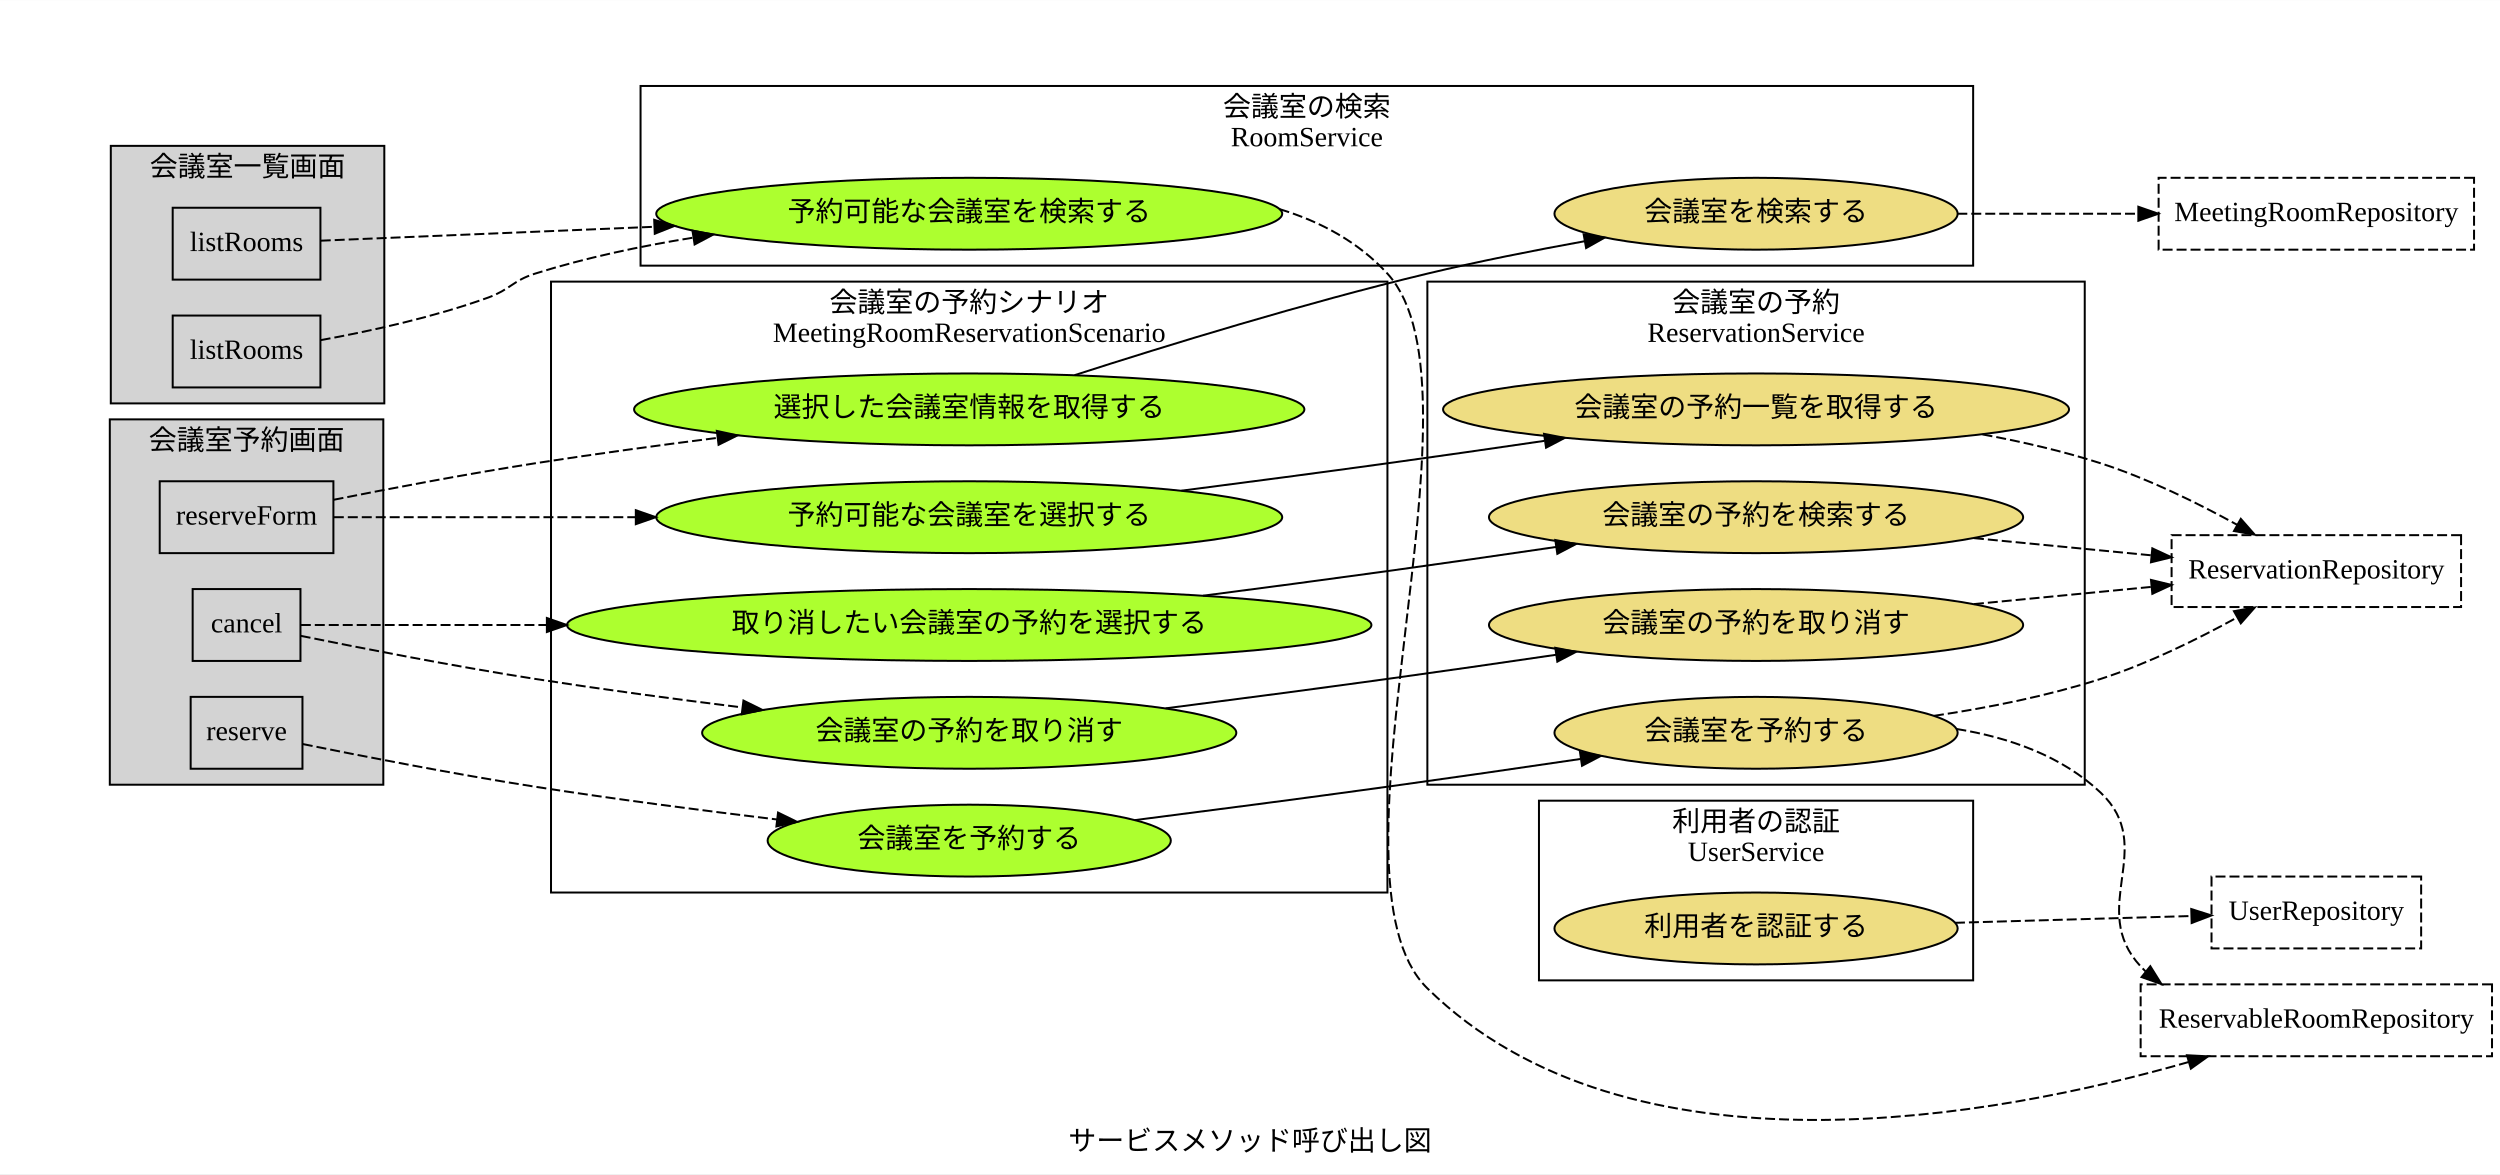
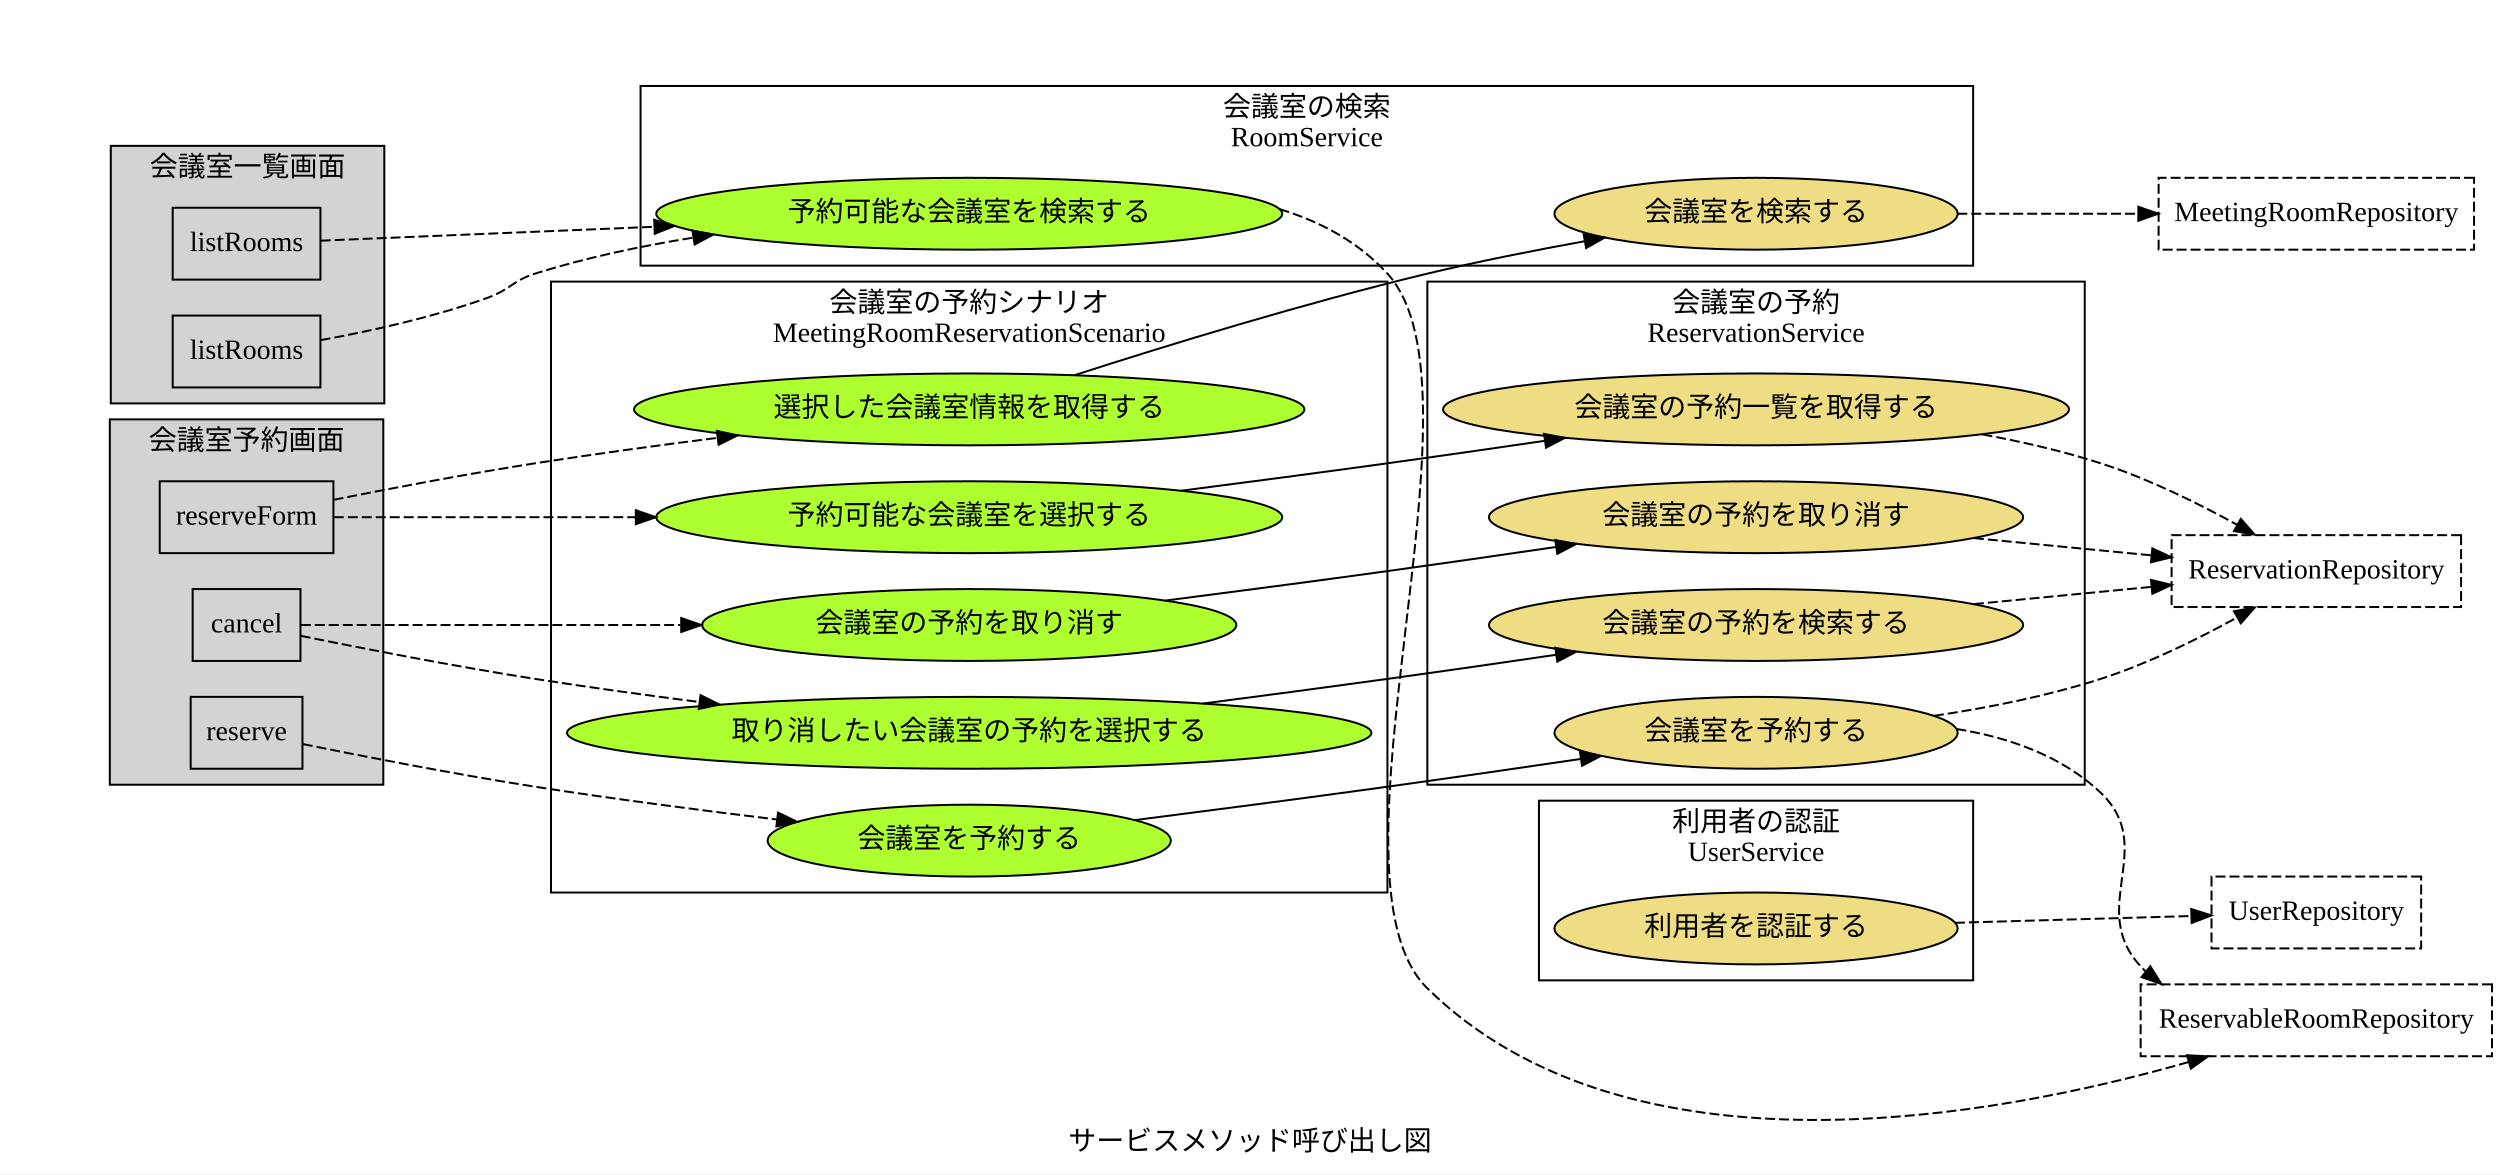
<svg xmlns="http://www.w3.org/2000/svg" xmlns:xlink="http://www.w3.org/1999/xlink" width="1252pt" height="588pt" viewBox="0.00 0.00 1252.24 587.99">
  <g id="graph0" class="graph" transform="scale(1 1) rotate(0) translate(4 583.99)">
    <polygon fill="white" stroke="transparent" points="-4,4 -4,-583.99 1248.24,-583.99 1248.24,4 -4,4" />
    <text text-anchor="middle" x="622.12" y="-7.8" font-family="Times New Roman,serif" font-size="14.00">
            サービスメソッド呼び出し図
        </text>
    <g id="clust1" class="cluster">
            </g>
+     <g id="clust5" class="cluster">
+       <polygon fill="none" stroke="black" points="766.86,-92.99 766.86,-182.99 984.34,-182.99 984.34,-92.99 766.86,-92.99" />
+       <text text-anchor="middle" x="875.6" y="-167.79" font-family="Times New Roman,serif" font-size="14.00">
+                 利用者の認証
+             </text>
+       <text text-anchor="middle" x="875.6" y="-152.79" font-family="Times New Roman,serif" font-size="14.00">
+                 UserService
+             </text>
+     </g>
    <g id="clust3" class="cluster">
      <polygon fill="none" stroke="black" points="316.85,-450.99 316.85,-540.99 984.34,-540.99 984.34,-450.99 316.85,-450.99" />
      <text text-anchor="middle" x="650.59" y="-525.79" font-family="Times New Roman,serif" font-size="14.00">
                会議室の検索
            </text>
      <text text-anchor="middle" x="650.59" y="-510.79" font-family="Times New Roman,serif" font-size="14.00">
                RoomService
            </text>
    </g>
-     <g id="clust5" class="cluster">
-       <polygon fill="none" stroke="black" points="766.86,-92.99 766.86,-182.99 984.34,-182.99 984.34,-92.99 766.86,-92.99" />
-       <text text-anchor="middle" x="875.6" y="-167.79" font-family="Times New Roman,serif" font-size="14.00">
-                 利用者の認証
-             </text>
-       <text text-anchor="middle" x="875.6" y="-152.79" font-family="Times New Roman,serif" font-size="14.00">
-                 UserService
+     <g id="clust2" class="cluster">
+       <polygon fill="none" stroke="black" points="710.96,-190.99 710.96,-442.99 1040.24,-442.99 1040.24,-190.99 710.96,-190.99" />
+       <text text-anchor="middle" x="875.6" y="-427.79" font-family="Times New Roman,serif" font-size="14.00">
+                 会議室の予約
+             </text>
+       <text text-anchor="middle" x="875.6" y="-412.79" font-family="Times New Roman,serif" font-size="14.00">
+                 ReservationService
            </text>
    </g>
    <g id="clust4" class="cluster">
      <polygon fill="none" stroke="black" points="272,-136.99 272,-442.99 690.96,-442.99 690.96,-136.99 272,-136.99" />
      <text text-anchor="middle" x="481.48" y="-427.79" font-family="Times New Roman,serif" font-size="14.00">
                会議室の予約シナリオ
            </text>
      <text text-anchor="middle" x="481.48" y="-412.79" font-family="Times New Roman,serif" font-size="14.00">
                MeetingRoomReservationScenario
-             </text>
-     </g>
-     <g id="clust2" class="cluster">
-       <polygon fill="none" stroke="black" points="710.96,-190.99 710.96,-442.99 1040.24,-442.99 1040.24,-190.99 710.96,-190.99" />
-       <text text-anchor="middle" x="875.6" y="-427.79" font-family="Times New Roman,serif" font-size="14.00">
-                 会議室の予約
-             </text>
-       <text text-anchor="middle" x="875.6" y="-412.79" font-family="Times New Roman,serif" font-size="14.00">
-                 ReservationService
            </text>
    </g>
    <g id="clust6" class="cluster">
            </g>
    <g id="clust7" class="cluster">
      <polygon fill="lightgrey" stroke="black" points="51,-190.99 51,-373.99 188,-373.99 188,-190.99 51,-190.99" />
      <text text-anchor="middle" x="119.5" y="-358.79" font-family="Times New Roman,serif" font-size="14.00">
                会議室予約画面
            </text>
    </g>
    <g id="clust8" class="cluster">
      <polygon fill="lightgrey" stroke="black" points="51.5,-381.99 51.5,-510.99 188.5,-510.99 188.5,-381.99 51.5,-381.99" />
      <text text-anchor="middle" x="120" y="-495.79" font-family="Times New Roman,serif" font-size="14.00">
                会議室一覧画面
            </text>
    </g>
    <g id="node1" class="node">
      <g id="a_node1">
        <a xlink:href="https://github.com/k2works/application_programing_excercise_2022/tree/take13/src/main/java/mrs/application/scenario/MeetingRoomReservationScenario.java" xlink:title="MeetingRoomReservationScenario.cancel(Reservation)">
-           <ellipse fill="greenyellow" stroke="black" cx="481.48" cy="-216.99" rx="133.78" ry="18" />
-           <text text-anchor="middle" x="481.48" y="-213.29" font-family="Times New Roman,serif" font-size="14.00">会議室の予約を取り消す
+           <ellipse fill="greenyellow" stroke="black" cx="481.48" cy="-270.99" rx="133.78" ry="18" />
+           <text text-anchor="middle" x="481.48" y="-267.29" font-family="Times New Roman,serif" font-size="14.00">会議室の予約を取り消す
                    </text>
        </a>
      </g>
    </g>
    <g id="node2" class="node">
      <g id="a_node2">
        <a xlink:href="https://github.com/k2works/application_programing_excercise_2022/tree/take13/src/main/java/mrs/application/service/reservation/ReservationService.java" xlink:title="ReservationService.cancel(Reservation)">
-           <ellipse fill="#eedd82" stroke="black" cx="875.6" cy="-270.99" rx="133.78" ry="18" />
-           <text text-anchor="middle" x="875.6" y="-267.29" font-family="Times New Roman,serif" font-size="14.00">会議室の予約を取り消す
+           <ellipse fill="#eedd82" stroke="black" cx="875.6" cy="-324.99" rx="133.78" ry="18" />
+           <text text-anchor="middle" x="875.6" y="-321.29" font-family="Times New Roman,serif" font-size="14.00">会議室の予約を取り消す
                    </text>
        </a>
      </g>
    </g>
    <g id="edge1" class="edge">
-       <path fill="none" stroke="black" d="M579.84,-229.24C614.89,-233.75 654.72,-238.98 690.96,-243.99 718.4,-247.78 748.11,-252.07 775.48,-256.09" />
-       <polygon fill="black" stroke="black" points="775.04,-259.57 785.44,-257.56 776.06,-252.64 775.04,-259.57" />
+       <path fill="none" stroke="black" d="M579.84,-283.24C614.89,-287.75 654.72,-292.98 690.96,-297.99 718.4,-301.78 748.11,-306.07 775.48,-310.09" />
+       <polygon fill="black" stroke="black" points="775.04,-313.57 785.44,-311.56 776.06,-306.64 775.04,-313.57" />
    </g>
    <g id="node20" class="node">
      <polygon fill="none" stroke="black" stroke-dasharray="5,2" points="1228.74,-315.99 1083.74,-315.99 1083.74,-279.99 1228.74,-279.99 1228.74,-315.99" />
      <text text-anchor="middle" x="1156.24" y="-294.29" font-family="Times New Roman,serif" font-size="14.00">
                ReservationRepository
            </text>
    </g>
    <g id="edge14" class="edge">
-       <path fill="none" stroke="black" stroke-dasharray="5,2" d="M984.73,-281.46C1014.29,-284.33 1045.83,-287.39 1073.64,-290.08" />
-       <polygon fill="black" stroke="black" points="1073.42,-293.58 1083.71,-291.06 1074.09,-286.61 1073.42,-293.58" />
+       <path fill="none" stroke="black" stroke-dasharray="5,2" d="M984.73,-314.51C1014.29,-311.64 1045.83,-308.59 1073.64,-305.89" />
+       <polygon fill="black" stroke="black" points="1074.09,-309.37 1083.71,-304.92 1073.42,-302.4 1074.09,-309.37" />
    </g>
    <g id="node3" class="node">
      <g id="a_node3">
        <a xlink:href="https://github.com/k2works/application_programing_excercise_2022/tree/take13/src/main/java/mrs/application/scenario/MeetingRoomReservationScenario.java" xlink:title="MeetingRoomReservationScenario.findOne(ReservationId)">
-           <ellipse fill="greenyellow" stroke="black" cx="481.48" cy="-270.99" rx="201.46" ry="18" />
-           <text text-anchor="middle" x="481.48" y="-267.29" font-family="Times New Roman,serif" font-size="14.00">取り消したい会議室の予約を選択する
+           <ellipse fill="greenyellow" stroke="black" cx="481.48" cy="-216.99" rx="201.46" ry="18" />
+           <text text-anchor="middle" x="481.48" y="-213.29" font-family="Times New Roman,serif" font-size="14.00">取り消したい会議室の予約を選択する
                    </text>
        </a>
      </g>
    </g>
    <g id="node4" class="node">
      <g id="a_node4">
        <a xlink:href="https://github.com/k2works/application_programing_excercise_2022/tree/take13/src/main/java/mrs/application/service/reservation/ReservationService.java" xlink:title="ReservationService.findOne(ReservationId)">
-           <ellipse fill="#eedd82" stroke="black" cx="875.6" cy="-324.99" rx="133.78" ry="18" />
-           <text text-anchor="middle" x="875.6" y="-321.29" font-family="Times New Roman,serif" font-size="14.00">会議室の予約を検索する
+           <ellipse fill="#eedd82" stroke="black" cx="875.6" cy="-270.99" rx="133.78" ry="18" />
+           <text text-anchor="middle" x="875.6" y="-267.29" font-family="Times New Roman,serif" font-size="14.00">会議室の予約を検索する
                    </text>
        </a>
      </g>
    </g>
    <g id="edge2" class="edge">
-       <path fill="none" stroke="black" d="M598.59,-285.66C628.69,-289.57 661.05,-293.85 690.96,-297.99 718.4,-301.78 748.11,-306.07 775.48,-310.09" />
-       <polygon fill="black" stroke="black" points="775.04,-313.57 785.44,-311.56 776.06,-306.64 775.04,-313.57" />
+       <path fill="none" stroke="black" d="M598.59,-231.66C628.69,-235.57 661.05,-239.85 690.96,-243.99 718.4,-247.78 748.11,-252.07 775.48,-256.09" />
+       <polygon fill="black" stroke="black" points="775.04,-259.57 785.44,-257.56 776.06,-252.64 775.04,-259.57" />
    </g>
    <g id="edge15" class="edge">
-       <path fill="none" stroke="black" stroke-dasharray="5,2" d="M984.73,-314.51C1014.29,-311.64 1045.83,-308.59 1073.64,-305.89" />
-       <polygon fill="black" stroke="black" points="1074.09,-309.37 1083.71,-304.92 1073.42,-302.4 1074.09,-309.37" />
+       <path fill="none" stroke="black" stroke-dasharray="5,2" d="M984.73,-281.46C1014.29,-284.33 1045.83,-287.39 1073.64,-290.08" />
+       <polygon fill="black" stroke="black" points="1073.42,-293.58 1083.71,-291.06 1074.09,-286.61 1073.42,-293.58" />
    </g>
    <g id="node5" class="node">
      <g id="a_node5">
        <a xlink:href="https://github.com/k2works/application_programing_excercise_2022/tree/take13/src/main/java/mrs/application/scenario/MeetingRoomReservationScenario.java" xlink:title="MeetingRoomReservationScenario.findReservations(ReservableRoomId)">
          <ellipse fill="greenyellow" stroke="black" cx="481.48" cy="-324.99" rx="156.77" ry="18" />
          <text text-anchor="middle" x="481.48" y="-321.29" font-family="Times New Roman,serif" font-size="14.00">予約可能な会議室を選択する
                    </text>
        </a>
      </g>
    </g>
    <g id="node6" class="node">
      <g id="a_node6">
        <a xlink:href="https://github.com/k2works/application_programing_excercise_2022/tree/take13/src/main/java/mrs/application/service/reservation/ReservationService.java" xlink:title="ReservationService.findReservations(ReservableRoomId)">
          <ellipse fill="#eedd82" stroke="black" cx="875.6" cy="-378.99" rx="156.77" ry="18" />
          <text text-anchor="middle" x="875.6" y="-375.29" font-family="Times New Roman,serif" font-size="14.00">会議室の予約一覧を取得する
                    </text>
        </a>
      </g>
    </g>
    <g id="edge3" class="edge">
      <path fill="none" stroke="black" d="M587.79,-338.27C620.83,-342.53 657.43,-347.35 690.96,-351.99 716.47,-355.51 743.94,-359.47 769.66,-363.24" />
      <polygon fill="black" stroke="black" points="769.4,-366.74 779.81,-364.73 770.42,-359.81 769.4,-366.74" />
    </g>
    <g id="edge16" class="edge">
      <path fill="none" stroke="black" stroke-dasharray="5,2" d="M989.04,-366.45C1009.01,-362.77 1029.43,-358.05 1048.24,-351.99 1071.94,-344.35 1096.86,-332.05 1116.69,-321.12" />
      <polygon fill="black" stroke="black" points="1118.41,-324.17 1125.41,-316.22 1114.98,-318.06 1118.41,-324.17" />
    </g>
    <g id="node7" class="node">
      <g id="a_node7">
        <a xlink:href="https://github.com/k2works/application_programing_excercise_2022/tree/take13/src/main/java/mrs/application/scenario/MeetingRoomReservationScenario.java" xlink:title="MeetingRoomReservationScenario.reserve(Reservation)">
          <ellipse fill="greenyellow" stroke="black" cx="481.48" cy="-162.99" rx="100.98" ry="18" />
          <text text-anchor="middle" x="481.48" y="-159.29" font-family="Times New Roman,serif" font-size="14.00">会議室を予約する
                    </text>
        </a>
      </g>
    </g>
    <g id="node8" class="node">
      <g id="a_node8">
        <a xlink:href="https://github.com/k2works/application_programing_excercise_2022/tree/take13/src/main/java/mrs/application/service/reservation/ReservationService.java" xlink:title="ReservationService.reserve(Reservation)">
          <ellipse fill="#eedd82" stroke="black" cx="875.6" cy="-216.99" rx="100.98" ry="18" />
          <text text-anchor="middle" x="875.6" y="-213.29" font-family="Times New Roman,serif" font-size="14.00">会議室を予約する
                    </text>
        </a>
      </g>
    </g>
    <g id="edge4" class="edge">
      <path fill="none" stroke="black" d="M564.46,-173.27C602.89,-178.18 649.3,-184.23 690.96,-189.99 722.51,-194.35 757.07,-199.37 787.61,-203.88" />
      <polygon fill="black" stroke="black" points="787.4,-207.39 797.8,-205.39 788.43,-200.47 787.4,-207.39" />
    </g>
    <g id="node18" class="node">
      <polygon fill="none" stroke="black" stroke-dasharray="5,2" points="1244.24,-90.99 1068.24,-90.99 1068.24,-54.99 1244.24,-54.99 1244.24,-90.99" />
      <text text-anchor="middle" x="1156.24" y="-69.29" font-family="Times New Roman,serif" font-size="14.00">
                ReservableRoomRepository
            </text>
    </g>
    <g id="edge18" class="edge">
      <path fill="none" stroke="black" stroke-dasharray="5,2" d="M975.94,-218.92C1002.31,-214.68 1028.81,-205.41 1048.24,-186.99 1077.02,-159.68 1041.25,-129.07 1068.24,-99.99 1069.02,-99.15 1069.82,-98.33 1070.65,-97.54" />
      <polygon fill="black" stroke="black" points="1073.08,-100.08 1078.69,-91.1 1068.7,-94.62 1073.08,-100.08" />
    </g>
    <g id="edge17" class="edge">
      <path fill="none" stroke="black" stroke-dasharray="5,2" d="M964.71,-225.49C991.9,-229.53 1021.68,-235.43 1048.24,-243.99 1071.94,-251.62 1096.86,-263.92 1116.69,-274.85" />
      <polygon fill="black" stroke="black" points="1114.98,-277.91 1125.41,-279.76 1118.41,-271.81 1114.98,-277.91" />
    </g>
    <g id="node9" class="node">
      <g id="a_node9">
        <a xlink:href="https://github.com/k2works/application_programing_excercise_2022/tree/take13/src/main/java/mrs/application/scenario/MeetingRoomReservationScenario.java" xlink:title="MeetingRoomReservationScenario.findMeetingRoom(RoomId)">
          <ellipse fill="greenyellow" stroke="black" cx="481.48" cy="-378.99" rx="167.87" ry="18" />
          <text text-anchor="middle" x="481.48" y="-375.29" font-family="Times New Roman,serif" font-size="14.00">選択した会議室情報を取得する
                    </text>
        </a>
      </g>
    </g>
    <g id="node10" class="node">
      <g id="a_node10">
        <a xlink:href="https://github.com/k2works/application_programing_excercise_2022/tree/take13/src/main/java/mrs/application/service/room/RoomService.java" xlink:title="RoomService.findMeetingRoom(RoomId)">
          <ellipse fill="#eedd82" stroke="black" cx="875.6" cy="-476.99" rx="100.98" ry="18" />
          <text text-anchor="middle" x="875.6" y="-473.29" font-family="Times New Roman,serif" font-size="14.00">会議室を検索する
                    </text>
        </a>
      </g>
    </g>
    <g id="edge5" class="edge">
      <path fill="none" stroke="black" d="M534.23,-396.13C580.26,-410.96 649.59,-432.27 710.96,-446.99 736.38,-453.08 764.27,-458.61 789.72,-463.22" />
      <polygon fill="black" stroke="black" points="789.25,-466.69 799.71,-465.01 790.48,-459.8 789.25,-466.69" />
    </g>
    <g id="node19" class="node">
      <polygon fill="none" stroke="black" stroke-dasharray="5,2" points="1235.24,-494.99 1077.24,-494.99 1077.24,-458.99 1235.24,-458.99 1235.24,-494.99" />
      <text text-anchor="middle" x="1156.24" y="-473.29" font-family="Times New Roman,serif" font-size="14.00">
                MeetingRoomRepository
            </text>
    </g>
    <g id="edge19" class="edge">
      <path fill="none" stroke="black" stroke-dasharray="5,2" d="M976.41,-476.99C1006.02,-476.99 1038.23,-476.99 1067.05,-476.99" />
      <polygon fill="black" stroke="black" points="1067.09,-480.49 1077.09,-476.99 1067.09,-473.49 1067.09,-480.49" />
    </g>
    <g id="node11" class="node">
      <g id="a_node11">
        <a xlink:href="https://github.com/k2works/application_programing_excercise_2022/tree/take13/src/main/java/mrs/application/service/room/RoomService.java" xlink:title="RoomService.findReservableRooms(ReservedDate)">
          <ellipse fill="greenyellow" stroke="black" cx="481.48" cy="-476.99" rx="156.77" ry="18" />
          <text text-anchor="middle" x="481.48" y="-473.29" font-family="Times New Roman,serif" font-size="14.00">予約可能な会議室を検索する
                    </text>
        </a>
      </g>
    </g>
    <g id="edge20" class="edge">
      <path fill="none" stroke="black" stroke-dasharray="5,2" d="M636.95,-479.29C657.46,-473.06 676.39,-462.89 690.96,-446.99 744.8,-388.25 654.07,-144.77 710.96,-88.99 811.94,10 995.93,-24.5 1092.39,-52.12" />
      <polygon fill="black" stroke="black" points="1091.44,-55.49 1102.02,-54.94 1093.4,-48.77 1091.44,-55.49" />
    </g>
    <g id="node12" class="node">
      <g id="a_node12">
        <a xlink:href="https://github.com/k2works/application_programing_excercise_2022/tree/take13/src/main/java/mrs/application/service/auth/UserService.java" xlink:title="UserService.loadUserByUsername(String)">
          <ellipse fill="#eedd82" stroke="black" cx="875.6" cy="-118.99" rx="100.98" ry="18" />
          <text text-anchor="middle" x="875.6" y="-115.29" font-family="Times New Roman,serif" font-size="14.00">利用者を認証する
                    </text>
        </a>
      </g>
    </g>
    <g id="node21" class="node">
      <polygon fill="none" stroke="black" stroke-dasharray="5,2" points="1208.74,-144.99 1103.74,-144.99 1103.74,-108.99 1208.74,-108.99 1208.74,-144.99" />
      <text text-anchor="middle" x="1156.24" y="-123.29" font-family="Times New Roman,serif" font-size="14.00">
                UserRepository
            </text>
    </g>
    <g id="edge13" class="edge">
      <path fill="none" stroke="black" stroke-dasharray="5,2" d="M975.23,-121.82C1014.7,-122.95 1058.94,-124.22 1093.69,-125.22" />
      <polygon fill="black" stroke="black" points="1093.59,-128.72 1103.69,-125.51 1093.79,-121.72 1093.59,-128.72" />
    </g>
    <g id="node13" class="node">
      <polygon fill="lightgray" stroke="black" points="146.5,-288.99 92.5,-288.99 92.5,-252.99 146.5,-252.99 146.5,-288.99" />
      <text text-anchor="middle" x="119.5" y="-267.29" font-family="Times New Roman,serif" font-size="14.00">
                cancel
            </text>
    </g>
    <g id="edge6" class="edge">
-       <path fill="none" stroke="black" stroke-dasharray="5,2" d="M146.6,-265.57C175.3,-259.74 222.8,-250.43 264,-243.99 297.57,-238.74 334.2,-233.85 367.62,-229.72" />
-       <polygon fill="black" stroke="black" points="368.39,-233.15 377.89,-228.46 367.53,-226.21 368.39,-233.15" />
+       <path fill="none" stroke="black" stroke-dasharray="5,2" d="M146.68,-270.99C186.62,-270.99 265.64,-270.99 336.78,-270.99" />
+       <polygon fill="black" stroke="black" points="337.21,-274.49 347.21,-270.99 337.21,-267.49 337.21,-274.49" />
    </g>
    <g id="edge8" class="edge">
-       <path fill="none" stroke="black" stroke-dasharray="5,2" d="M146.68,-270.99C174.23,-270.99 220.37,-270.99 269.69,-270.99" />
-       <polygon fill="black" stroke="black" points="269.93,-274.49 279.93,-270.99 269.93,-267.49 269.93,-274.49" />
+       <path fill="none" stroke="black" stroke-dasharray="5,2" d="M146.6,-265.57C175.3,-259.74 222.8,-250.43 264,-243.99 290.58,-239.83 319.07,-235.91 346.38,-232.4" />
+       <polygon fill="black" stroke="black" points="346.9,-235.86 356.37,-231.13 346.01,-228.92 346.9,-235.86" />
    </g>
    <g id="node14" class="node">
      <polygon fill="lightgray" stroke="black" points="147.5,-234.99 91.5,-234.99 91.5,-198.99 147.5,-198.99 147.5,-234.99" />
      <text text-anchor="middle" x="119.5" y="-213.29" font-family="Times New Roman,serif" font-size="14.00">
                reserve
            </text>
    </g>
    <g id="edge10" class="edge">
      <path fill="none" stroke="black" stroke-dasharray="5,2" d="M147.66,-211.36C176.45,-205.51 223.3,-196.35 264,-189.99 303.59,-183.8 347.43,-178.12 385.25,-173.57" />
      <polygon fill="black" stroke="black" points="385.72,-177.04 395.23,-172.39 384.89,-170.09 385.72,-177.04" />
    </g>
    <g id="node15" class="node">
      <polygon fill="lightgray" stroke="black" points="163,-342.99 76,-342.99 76,-306.99 163,-306.99 163,-342.99" />
      <text text-anchor="middle" x="119.5" y="-321.29" font-family="Times New Roman,serif" font-size="14.00">
                reserveForm
            </text>
    </g>
    <g id="edge9" class="edge">
      <path fill="none" stroke="black" stroke-dasharray="5,2" d="M163.21,-324.99C200.98,-324.99 258.62,-324.99 314.45,-324.99" />
      <polygon fill="black" stroke="black" points="314.48,-328.49 324.48,-324.99 314.48,-321.49 314.48,-328.49" />
    </g>
    <g id="edge7" class="edge">
      <path fill="none" stroke="black" stroke-dasharray="5,2" d="M163.08,-333.71C191.57,-339.38 229.94,-346.66 264,-351.99 293.5,-356.6 325.36,-360.93 355.33,-364.72" />
      <polygon fill="black" stroke="black" points="355.06,-368.21 365.42,-365.98 355.93,-361.26 355.06,-368.21" />
    </g>
    <g id="node16" class="node">
+       <polygon fill="lightgray" stroke="black" points="156.5,-479.99 82.5,-479.99 82.5,-443.99 156.5,-443.99 156.5,-479.99" />
+       <text text-anchor="middle" x="119.5" y="-458.29" font-family="Times New Roman,serif" font-size="14.00">
+                 listRooms
+             </text>
+     </g>
+     <g id="edge11" class="edge">
+       <path fill="none" stroke="black" stroke-dasharray="5,2" d="M156.66,-463.49C196.02,-465.13 261.62,-467.87 323.52,-470.45" />
+       <polygon fill="black" stroke="black" points="323.68,-473.96 333.82,-470.88 323.97,-466.96 323.68,-473.96" />
+     </g>
+     <g id="node17" class="node">
      <polygon fill="lightgray" stroke="black" points="156.5,-425.99 82.5,-425.99 82.5,-389.99 156.5,-389.99 156.5,-425.99" />
      <text text-anchor="middle" x="119.5" y="-404.29" font-family="Times New Roman,serif" font-size="14.00">
                listRooms
            </text>
    </g>
-     <g id="edge11" class="edge">
+     <g id="edge12" class="edge">
      <path fill="none" stroke="black" stroke-dasharray="5,2" d="M156.61,-413.67C180.79,-418.06 213.09,-425.08 240.5,-434.99 251.53,-438.97 252.81,-443.47 264,-446.99 289.11,-454.89 316.52,-460.71 343.12,-465" />
      <polygon fill="black" stroke="black" points="342.86,-468.5 353.27,-466.57 343.93,-461.59 342.86,-468.5" />
    </g>
-     <g id="node17" class="node">
-       <polygon fill="lightgray" stroke="black" points="156.5,-479.99 82.5,-479.99 82.5,-443.99 156.5,-443.99 156.5,-479.99" />
-       <text text-anchor="middle" x="119.5" y="-458.29" font-family="Times New Roman,serif" font-size="14.00">
-                 listRooms
-             </text>
-     </g>
-     <g id="edge12" class="edge">
-       <path fill="none" stroke="black" stroke-dasharray="5,2" d="M156.66,-463.49C196.02,-465.13 261.62,-467.87 323.52,-470.45" />
-       <polygon fill="black" stroke="black" points="323.68,-473.96 333.82,-470.88 323.97,-466.96 323.68,-473.96" />
-     </g>
  </g>
</svg>
